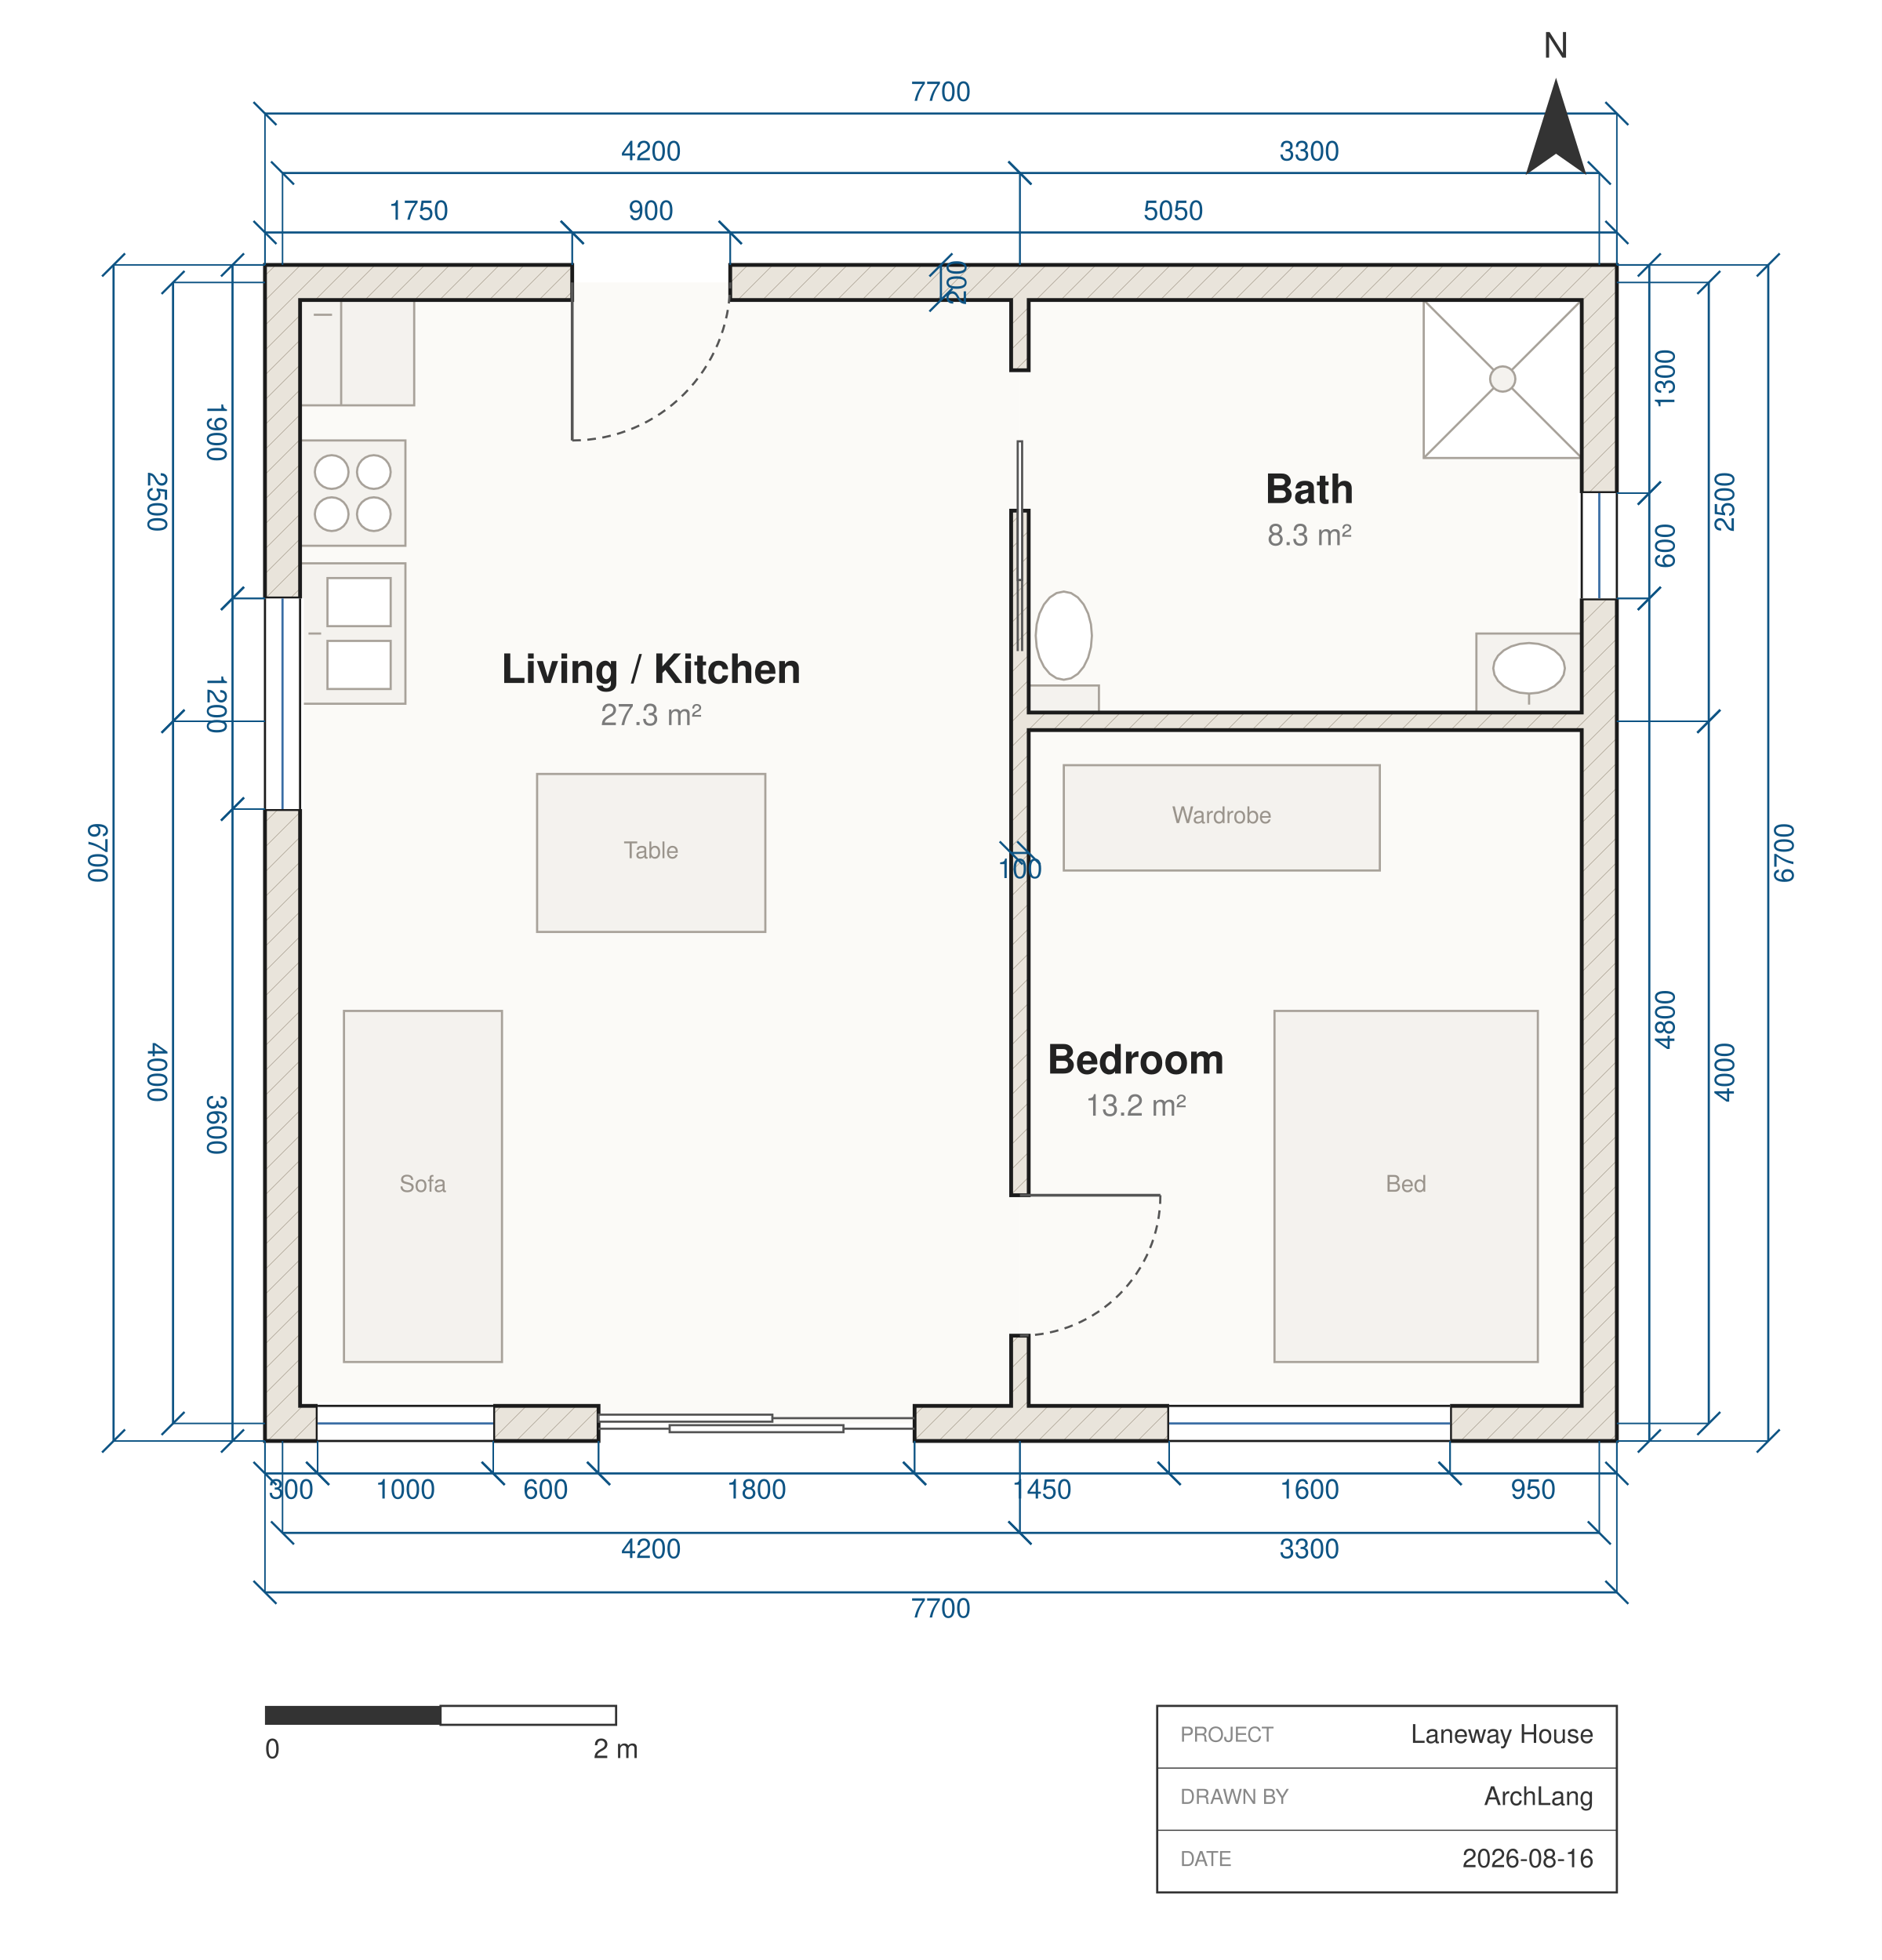
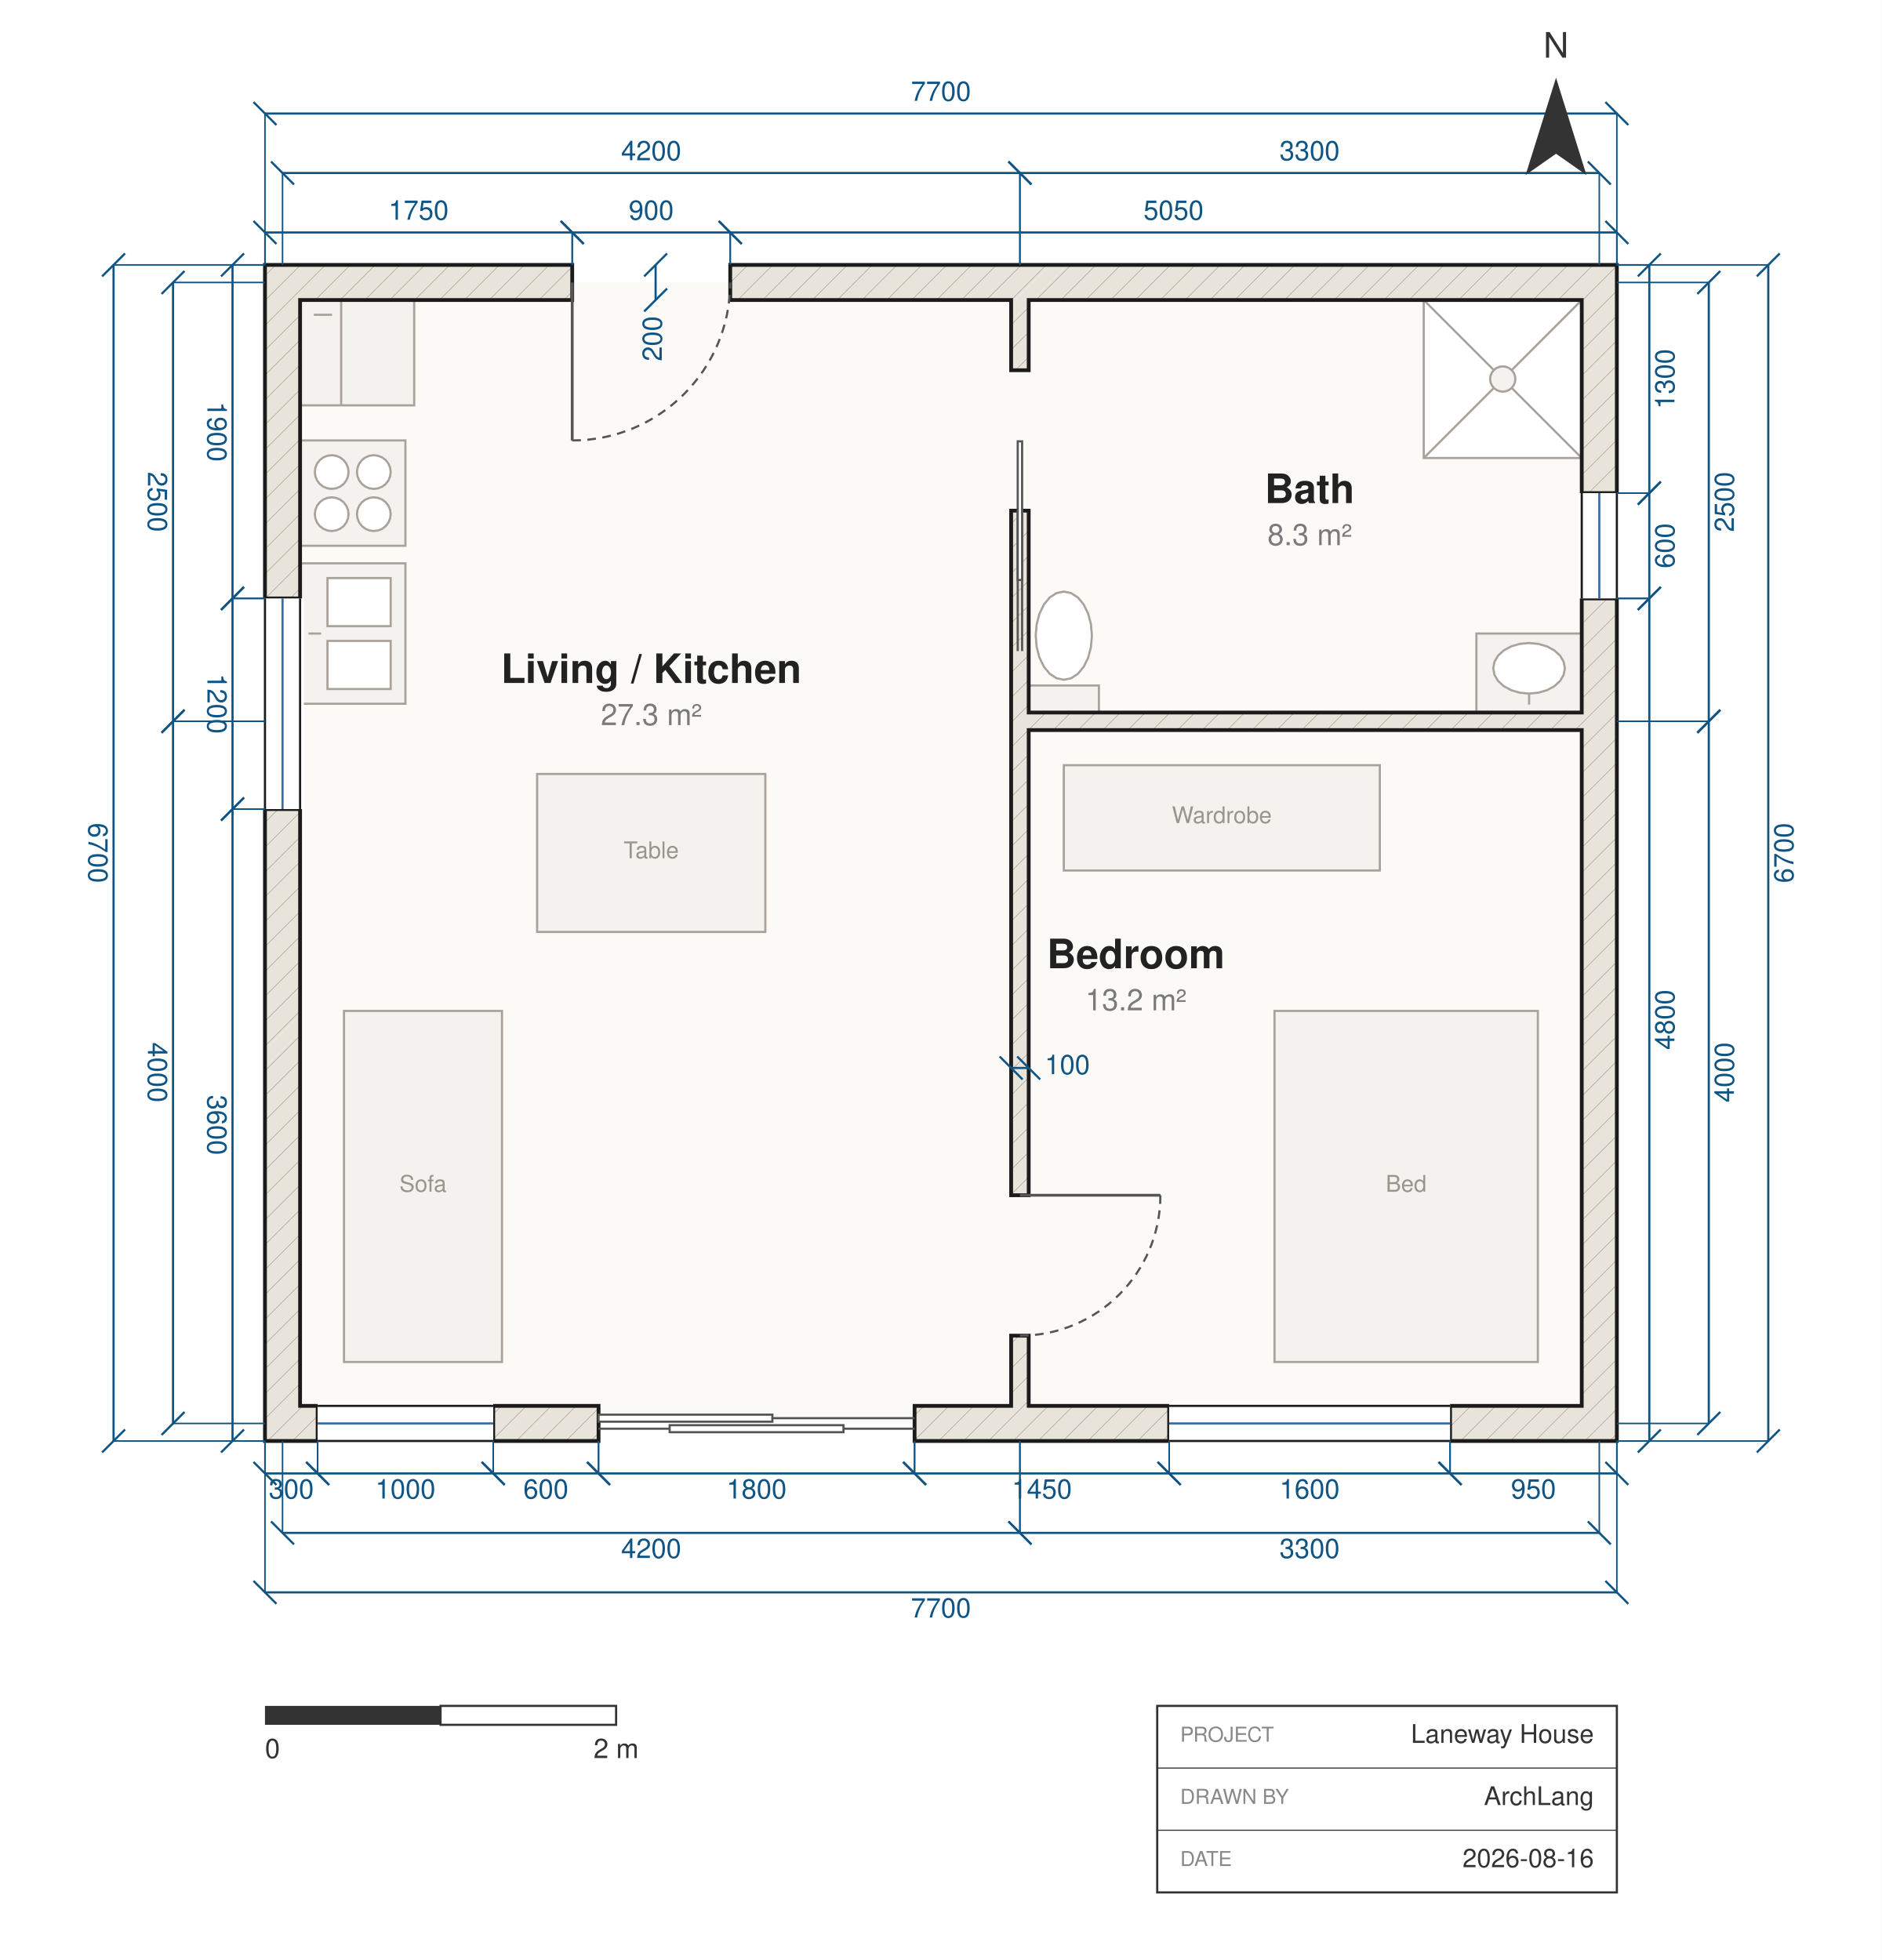
<svg xmlns="http://www.w3.org/2000/svg" viewBox="-1609.2 -1609.2 10718.4 11166" font-family="Helvetica, Arial, sans-serif">
  <defs>
    <pattern id="poche" patternUnits="userSpaceOnUse" width="100.1" height="100.1" patternTransform="rotate(45)">
      <rect width="100.1" height="100.1" fill="#e9e4db" />
      <line x1="0" y1="0" x2="0" y2="100.1" stroke="#b9b1a4" stroke-width="8.62" />
    </pattern>
  </defs>
  <rect x="-1609.2" y="-1609.2" width="10718.4" height="11166" fill="#ffffff" />
  <g id="A-FLOR">
    <polygon points="0,0 4200,0 4200,6500 0,6500" fill="#fbfaf7" />
    <polygon points="4200,0 7500,0 7500,2500 4200,2500" fill="#fbfaf7" />
    <polygon points="4200,2500 7500,2500 7500,6500 4200,6500" fill="#fbfaf7" />
  </g>
  <g id="A-FURN">
    <polygon points="100,700 100,100 750,100 750,700" fill="#f4f2ee" stroke="#a8a29a" stroke-width="12.32" />
    <line x1="334" y1="700" x2="334" y2="100" stroke="#a8a29a" stroke-width="12.32" />
    <line x1="178" y1="184" x2="282" y2="184" stroke="#a8a29a" stroke-width="12.32" />
    <polygon points="100,1500 100,900 700,900 700,1500" fill="#f4f2ee" stroke="#a8a29a" stroke-width="12.32" />
    <polygon points="280,1224 304.85,1227.27 328,1236.86 347.88,1252.12 363.14,1272 372.73,1295.15 376,1320 372.73,1344.85 363.14,1368 347.88,1387.88 328,1403.14 304.85,1412.73 280,1416 255.15,1412.73 232,1403.14 212.12,1387.88 196.86,1368 187.27,1344.85 184,1320 187.27,1295.15 196.86,1272 212.12,1252.12 232,1236.86 255.15,1227.27" fill="#ffffff" stroke="#a8a29a" stroke-width="12.32" />
    <polygon points="520,1224 544.85,1227.27 568,1236.86 587.88,1252.12 603.14,1272 612.73,1295.15 616,1320 612.73,1344.85 603.14,1368 587.88,1387.88 568,1403.14 544.85,1412.73 520,1416 495.15,1412.73 472,1403.14 452.12,1387.88 436.86,1368 427.27,1344.85 424,1320 427.27,1295.15 436.86,1272 452.12,1252.12 472,1236.86 495.15,1227.27" fill="#ffffff" stroke="#a8a29a" stroke-width="12.32" />
    <polygon points="280,984 304.85,987.27 328,996.86 347.88,1012.12 363.14,1032 372.73,1055.15 376,1080 372.73,1104.85 363.14,1128 347.88,1147.88 328,1163.14 304.85,1172.73 280,1176 255.15,1172.73 232,1163.14 212.12,1147.88 196.86,1128 187.27,1104.85 184,1080 187.27,1055.15 196.86,1032 212.12,1012.12 232,996.86 255.15,987.27" fill="#ffffff" stroke="#a8a29a" stroke-width="12.32" />
    <polygon points="520,984 544.85,987.27 568,996.86 587.88,1012.12 603.14,1032 612.73,1055.15 616,1080 612.73,1104.85 603.14,1128 587.88,1147.88 568,1163.14 544.85,1172.73 520,1176 495.15,1172.73 472,1163.14 452.12,1147.88 436.86,1128 427.27,1104.85 424,1080 427.27,1055.15 436.86,1032 452.12,1012.12 472,996.86 495.15,987.27" fill="#ffffff" stroke="#a8a29a" stroke-width="12.32" />
    <polygon points="100,2400 100,1600 700,1600 700,2400" fill="#f4f2ee" stroke="#a8a29a" stroke-width="12.32" />
    <polygon points="256,2316 256,2042 616,2042 616,2316" fill="#ffffff" stroke="#a8a29a" stroke-width="12.32" />
    <polygon points="256,1958 256,1684 616,1684 616,1958" fill="#ffffff" stroke="#a8a29a" stroke-width="12.32" />
    <line x1="148" y1="2000" x2="220" y2="2000" stroke="#a8a29a" stroke-width="12.32" />
    <polygon points="1450,2800 2750,2800 2750,3700 1450,3700" fill="#f4f2ee" stroke="#a8a29a" stroke-width="12.32" />
    <text x="2100" y="3250" font-size="130.9" fill="#9a948c" text-anchor="middle" dominant-baseline="central">Table</text>
    <polygon points="350,4150 1250,4150 1250,6150 350,6150" fill="#f4f2ee" stroke="#a8a29a" stroke-width="12.32" />
    <text x="800" y="5150" font-size="130.9" fill="#9a948c" text-anchor="middle" dominant-baseline="central">Sofa</text>
    <polygon points="5650,4150 7150,4150 7150,6150 5650,6150" fill="#f4f2ee" stroke="#a8a29a" stroke-width="12.32" />
    <text x="6400" y="5150" font-size="130.9" fill="#9a948c" text-anchor="middle" dominant-baseline="central">Bed</text>
    <polygon points="4450,2750 6250,2750 6250,3350 4450,3350" fill="#f4f2ee" stroke="#a8a29a" stroke-width="12.32" />
    <text x="5350" y="3050" font-size="130.9" fill="#9a948c" text-anchor="middle" dominant-baseline="central">Wardrobe</text>
    <polygon points="6500,100 7400,100 7400,1000 6500,1000" fill="#ffffff" stroke="#a8a29a" stroke-width="12.32" />
    <line x1="6500" y1="100" x2="7400" y2="1000" stroke="#a8a29a" stroke-width="12.32" />
    <line x1="7400" y1="100" x2="6500" y2="1000" stroke="#a8a29a" stroke-width="12.32" />
    <polygon points="7022,550 7019.55,568.63 7012.35,586 7000.91,600.91 6986,612.35 6968.63,619.55 6950,622 6931.37,619.55 6914,612.35 6899.09,600.91 6887.65,586 6880.45,568.63 6878,550 6880.45,531.37 6887.65,514 6899.09,499.09 6914,487.65 6931.37,480.45 6950,478 6968.63,480.45 6986,487.65 7000.91,499.09 7012.35,514 7019.55,531.37" fill="#f4f2ee" stroke="#a8a29a" stroke-width="12.32" />
    <polygon points="4650,2450 4250,2450 4250,2296 4650,2296" fill="#f4f2ee" stroke="#a8a29a" stroke-width="12.32" />
    <polygon points="4290,2012.08 4295.45,1947.08 4311.44,1886.5 4336.86,1834.48 4370,1794.57 4408.59,1769.48 4450,1760.92 4491.41,1769.48 4530,1794.57 4563.14,1834.48 4588.56,1886.5 4604.55,1947.08 4610,2012.08 4604.55,2077.08 4588.56,2137.66 4563.14,2189.68 4530,2229.59 4491.41,2254.68 4450,2263.24 4408.59,2254.68 4370,2229.59 4336.86,2189.68 4311.44,2137.66 4295.45,2077.08" fill="#ffffff" stroke="#a8a29a" stroke-width="12.32" />
    <polygon points="7400,2450 6800,2450 6800,2000 7400,2000" fill="#f4f2ee" stroke="#a8a29a" stroke-width="12.32" />
    <polygon points="6896,2198 6902.95,2160.73 6923.33,2126 6955.75,2096.18 6998,2073.29 7047.2,2058.91 7100,2054 7152.8,2058.91 7202,2073.29 7244.25,2096.18 7276.67,2126 7297.05,2160.73 7304,2198 7297.05,2235.27 7276.67,2270 7244.25,2299.82 7202,2322.71 7152.8,2337.09 7100,2342 7047.2,2337.09 6998,2322.71 6955.75,2299.82 6923.33,2270 6902.95,2235.27" fill="#ffffff" stroke="#a8a29a" stroke-width="12.32" />
    <line x1="7100" y1="2405" x2="7100" y2="2342" stroke="#a8a29a" stroke-width="12.32" />
  </g>
  <g id="A-WALL">
    <path d="M -100,-100 L -100,1800 L 100,1800 L 100,100 L 1650,100 L 1650,-100 Z M 100,3000 L -100,3000 L -100,6600 L 200,6600 L 200,6400 L 100,6400 Z M 1200,6400 L 1200,6600 L 1800,6600 L 1800,6400 Z M 2550,-100 L 2550,100 L 4150,100 L 4150,500 L 4250,500 L 4250,100 L 7400,100 L 7400,1200 L 7600,1200 L 7600,-100 Z M 4150,6400 L 3600,6400 L 3600,6600 L 5050,6600 L 5050,6400 L 4250,6400 L 4250,6000 L 4150,6000 Z M 4250,1300 L 4150,1300 L 4150,5200 L 4250,5200 L 4250,2550 L 7400,2550 L 7400,6400 L 6650,6400 L 6650,6600 L 7600,6600 L 7600,1800 L 7400,1800 L 7400,2450 L 4250,2450 Z" fill="url(#poche)" fill-rule="nonzero" />
    <path d="M -100,-100 L -100,1800 L 100,1800 L 100,100 L 1650,100 L 1650,-100 Z M 100,3000 L -100,3000 L -100,6600 L 200,6600 L 200,6400 L 100,6400 Z M 1200,6400 L 1200,6600 L 1800,6600 L 1800,6400 Z M 2550,-100 L 2550,100 L 4150,100 L 4150,500 L 4250,500 L 4250,100 L 7400,100 L 7400,1200 L 7600,1200 L 7600,-100 Z M 4150,6400 L 3600,6400 L 3600,6600 L 5050,6600 L 5050,6400 L 4250,6400 L 4250,6000 L 4150,6000 Z M 4250,1300 L 4150,1300 L 4150,5200 L 4250,5200 L 4250,2550 L 7400,2550 L 7400,6400 L 6650,6400 L 6650,6600 L 7600,6600 L 7600,1800 L 7400,1800 L 7400,2450 L 4250,2450 Z" fill="none" stroke="#1b1b1b" stroke-width="21.56" stroke-linejoin="miter" stroke-miterlimit="4" />
  </g>
  <g id="A-DOOR">
    <polygon points="1650,100 2550,100 2550,-100 1650,-100" fill="none" />
    <line x1="1650" y1="0" x2="1650" y2="900" stroke="#555555" stroke-width="16.02" />
    <path d="M 1650,900 A 900 900 0 0 0 2550,0" fill="none" stroke="#555555" stroke-width="12.32" stroke-dasharray="49.28 36.96" />
    <polygon points="1800,6600 3600,6600 3600,6400 1800,6400" fill="none" />
    <line x1="1800" y1="6530" x2="3600" y2="6530" stroke="#555555" stroke-width="12.32" />
    <line x1="1800" y1="6470" x2="3600" y2="6470" stroke="#555555" stroke-width="12.32" />
    <polygon points="1800,6450 2790,6450 2790,6490 1800,6490" fill="#ffffff" stroke="#555555" stroke-width="12.32" />
    <polygon points="2205,6510 3195,6510 3195,6550 2205,6550" fill="#ffffff" stroke="#555555" stroke-width="12.32" />
    <polygon points="4150,5200 4150,6000 4250,6000 4250,5200" fill="none" />
    <line x1="4200" y1="5200" x2="5000" y2="5200" stroke="#555555" stroke-width="16.02" />
    <path d="M 5000,5200 A 800 800 0 0 1 4200,6000" fill="none" stroke="#555555" stroke-width="12.32" stroke-dasharray="49.28 36.96" />
    <polygon points="4150,500 4150,1300 4250,1300 4250,500" fill="none" />
    <line x1="4187.5" y1="1300" x2="4187.5" y2="2100" stroke="#555555" stroke-width="12.32" />
    <line x1="4212.5" y1="1300" x2="4212.5" y2="2100" stroke="#555555" stroke-width="12.32" />
    <polygon points="4212.5,905 4212.5,1695 4187.5,1695 4187.5,905" fill="#ffffff" stroke="#555555" stroke-width="12.32" />
  </g>
  <g id="A-GLAZ">
    <polygon points="-121.56,1800 -121.56,3000 121.56,3000 121.56,1800" fill="#ffffff" />
    <line x1="-100" y1="1800" x2="-100" y2="3000" stroke="#1b1b1b" stroke-width="12.32" />
    <line x1="100" y1="1800" x2="100" y2="3000" stroke="#1b1b1b" stroke-width="12.32" />
    <line x1="0" y1="1800" x2="0" y2="3000" stroke="#3a6ea5" stroke-width="12.32" />
    <polygon points="200,6621.56 1200,6621.56 1200,6378.44 200,6378.44" fill="#ffffff" />
    <line x1="200" y1="6600" x2="1200" y2="6600" stroke="#1b1b1b" stroke-width="12.32" />
    <line x1="200" y1="6400" x2="1200" y2="6400" stroke="#1b1b1b" stroke-width="12.32" />
    <line x1="200" y1="6500" x2="1200" y2="6500" stroke="#3a6ea5" stroke-width="12.32" />
    <polygon points="5050,6621.56 6650,6621.56 6650,6378.44 5050,6378.44" fill="#ffffff" />
    <line x1="5050" y1="6600" x2="6650" y2="6600" stroke="#1b1b1b" stroke-width="12.32" />
    <line x1="5050" y1="6400" x2="6650" y2="6400" stroke="#1b1b1b" stroke-width="12.32" />
    <line x1="5050" y1="6500" x2="6650" y2="6500" stroke="#3a6ea5" stroke-width="12.32" />
    <polygon points="7378.44,1200 7378.44,1800 7621.56,1800 7621.56,1200" fill="#ffffff" />
    <line x1="7400" y1="1200" x2="7400" y2="1800" stroke="#1b1b1b" stroke-width="12.32" />
    <line x1="7600" y1="1200" x2="7600" y2="1800" stroke="#1b1b1b" stroke-width="12.32" />
    <line x1="7500" y1="1200" x2="7500" y2="1800" stroke="#3a6ea5" stroke-width="12.32" />
  </g>
  <g id="A-ANNO-TEXT">
    <text x="2100" y="2228.8" font-size="231" fill="#222222" text-anchor="middle" dominant-baseline="central" font-weight="600">Living / Kitchen</text>
    <text x="2100" y="2482.9" font-size="169.4" fill="#7a7a7a" text-anchor="middle" dominant-baseline="central">27.3 m²</text>
    <text x="5850" y="1203.8" font-size="231" fill="#222222" text-anchor="middle" dominant-baseline="central" font-weight="600">Bath</text>
    <text x="5850" y="1457.9" font-size="169.4" fill="#7a7a7a" text-anchor="middle" dominant-baseline="central">8.3 m²</text>
-     <text x="4860" y="4453.8" font-size="231" fill="#222222" text-anchor="middle" dominant-baseline="central" font-weight="600">Bedroom</text>
-     <text x="4860" y="4707.9" font-size="169.4" fill="#7a7a7a" text-anchor="middle" dominant-baseline="central">13.2 m²</text>
+     <text x="4860" y="3853.8" font-size="231" fill="#222222" text-anchor="middle" dominant-baseline="central" font-weight="600">Bedroom</text>
+     <text x="4860" y="4107.9" font-size="169.4" fill="#7a7a7a" text-anchor="middle" dominant-baseline="central">13.2 m²</text>
  </g>
  <g id="A-ANNO-DIMS">
    <line x1="-100" y1="6600" x2="-100" y2="6784.8" stroke="#0E5484" stroke-width="8.62" />
    <line x1="200" y1="6600" x2="200" y2="6784.8" stroke="#0E5484" stroke-width="8.62" />
    <line x1="-100" y1="6784.8" x2="200" y2="6784.8" stroke="#0E5484" stroke-width="12.32" />
    <line x1="-34.66" y1="6850.14" x2="-165.34" y2="6719.46" stroke="#0E5484" stroke-width="12.32" />
    <line x1="265.34" y1="6850.14" x2="134.66" y2="6719.46" stroke="#0E5484" stroke-width="12.32" />
    <text x="50" y="6892.6" font-size="154" fill="#0E5484" text-anchor="middle" dominant-baseline="central" transform="rotate(0 50 6892.6)">300</text>
    <line x1="200" y1="6600" x2="200" y2="6784.8" stroke="#0E5484" stroke-width="8.62" />
    <line x1="1200" y1="6600" x2="1200" y2="6784.8" stroke="#0E5484" stroke-width="8.62" />
    <line x1="200" y1="6784.8" x2="1200" y2="6784.8" stroke="#0E5484" stroke-width="12.32" />
    <line x1="265.34" y1="6850.14" x2="134.66" y2="6719.46" stroke="#0E5484" stroke-width="12.32" />
    <line x1="1265.34" y1="6850.14" x2="1134.66" y2="6719.46" stroke="#0E5484" stroke-width="12.32" />
    <text x="700" y="6892.6" font-size="154" fill="#0E5484" text-anchor="middle" dominant-baseline="central" transform="rotate(0 700 6892.6)">1000</text>
    <line x1="1200" y1="6600" x2="1200" y2="6784.8" stroke="#0E5484" stroke-width="8.62" />
    <line x1="1800" y1="6600" x2="1800" y2="6784.8" stroke="#0E5484" stroke-width="8.62" />
    <line x1="1200" y1="6784.8" x2="1800" y2="6784.8" stroke="#0E5484" stroke-width="12.32" />
    <line x1="1265.34" y1="6850.14" x2="1134.66" y2="6719.46" stroke="#0E5484" stroke-width="12.32" />
    <line x1="1865.34" y1="6850.14" x2="1734.66" y2="6719.46" stroke="#0E5484" stroke-width="12.32" />
    <text x="1500" y="6892.6" font-size="154" fill="#0E5484" text-anchor="middle" dominant-baseline="central" transform="rotate(0 1500 6892.6)">600</text>
    <line x1="1800" y1="6600" x2="1800" y2="6784.8" stroke="#0E5484" stroke-width="8.62" />
    <line x1="3600" y1="6600" x2="3600" y2="6784.8" stroke="#0E5484" stroke-width="8.62" />
    <line x1="1800" y1="6784.8" x2="3600" y2="6784.8" stroke="#0E5484" stroke-width="12.32" />
    <line x1="1865.34" y1="6850.14" x2="1734.66" y2="6719.46" stroke="#0E5484" stroke-width="12.32" />
    <line x1="3665.34" y1="6850.14" x2="3534.66" y2="6719.46" stroke="#0E5484" stroke-width="12.32" />
    <text x="2700" y="6892.6" font-size="154" fill="#0E5484" text-anchor="middle" dominant-baseline="central" transform="rotate(0 2700 6892.6)">1800</text>
    <line x1="3600" y1="6600" x2="3600" y2="6784.8" stroke="#0E5484" stroke-width="8.62" />
    <line x1="5050" y1="6600" x2="5050" y2="6784.8" stroke="#0E5484" stroke-width="8.62" />
    <line x1="3600" y1="6784.8" x2="5050" y2="6784.8" stroke="#0E5484" stroke-width="12.32" />
    <line x1="3665.34" y1="6850.14" x2="3534.66" y2="6719.46" stroke="#0E5484" stroke-width="12.32" />
    <line x1="5115.34" y1="6850.14" x2="4984.66" y2="6719.46" stroke="#0E5484" stroke-width="12.32" />
    <text x="4325" y="6892.6" font-size="154" fill="#0E5484" text-anchor="middle" dominant-baseline="central" transform="rotate(0 4325 6892.6)">1450</text>
    <line x1="5050" y1="6600" x2="5050" y2="6784.8" stroke="#0E5484" stroke-width="8.62" />
    <line x1="6650" y1="6600" x2="6650" y2="6784.8" stroke="#0E5484" stroke-width="8.62" />
    <line x1="5050" y1="6784.8" x2="6650" y2="6784.8" stroke="#0E5484" stroke-width="12.32" />
    <line x1="5115.34" y1="6850.14" x2="4984.66" y2="6719.46" stroke="#0E5484" stroke-width="12.32" />
    <line x1="6715.34" y1="6850.14" x2="6584.66" y2="6719.46" stroke="#0E5484" stroke-width="12.32" />
    <text x="5850" y="6892.6" font-size="154" fill="#0E5484" text-anchor="middle" dominant-baseline="central" transform="rotate(0 5850 6892.6)">1600</text>
    <line x1="6650" y1="6600" x2="6650" y2="6784.8" stroke="#0E5484" stroke-width="8.62" />
    <line x1="7600" y1="6600" x2="7600" y2="6784.8" stroke="#0E5484" stroke-width="8.62" />
    <line x1="6650" y1="6784.8" x2="7600" y2="6784.8" stroke="#0E5484" stroke-width="12.32" />
    <line x1="6715.34" y1="6850.14" x2="6584.66" y2="6719.46" stroke="#0E5484" stroke-width="12.32" />
    <line x1="7665.34" y1="6850.14" x2="7534.66" y2="6719.46" stroke="#0E5484" stroke-width="12.32" />
    <text x="7125" y="6892.6" font-size="154" fill="#0E5484" text-anchor="middle" dominant-baseline="central" transform="rotate(0 7125 6892.6)">950</text>
    <line x1="0" y1="6600" x2="0" y2="7123.6" stroke="#0E5484" stroke-width="8.62" />
    <line x1="4200" y1="6600" x2="4200" y2="7123.6" stroke="#0E5484" stroke-width="8.62" />
    <line x1="0" y1="7123.6" x2="4200" y2="7123.6" stroke="#0E5484" stroke-width="12.32" />
    <line x1="65.34" y1="7188.94" x2="-65.34" y2="7058.26" stroke="#0E5484" stroke-width="12.32" />
    <line x1="4265.34" y1="7188.94" x2="4134.66" y2="7058.26" stroke="#0E5484" stroke-width="12.32" />
    <text x="2100" y="7231.4" font-size="154" fill="#0E5484" text-anchor="middle" dominant-baseline="central" transform="rotate(0 2100 7231.4)">4200</text>
    <line x1="4200" y1="6600" x2="4200" y2="7123.6" stroke="#0E5484" stroke-width="8.62" />
    <line x1="7500" y1="6600" x2="7500" y2="7123.6" stroke="#0E5484" stroke-width="8.62" />
    <line x1="4200" y1="7123.6" x2="7500" y2="7123.6" stroke="#0E5484" stroke-width="12.32" />
    <line x1="4265.34" y1="7188.94" x2="4134.66" y2="7058.26" stroke="#0E5484" stroke-width="12.32" />
    <line x1="7565.34" y1="7188.94" x2="7434.66" y2="7058.26" stroke="#0E5484" stroke-width="12.32" />
    <text x="5850" y="7231.4" font-size="154" fill="#0E5484" text-anchor="middle" dominant-baseline="central" transform="rotate(0 5850 7231.4)">3300</text>
    <line x1="-100" y1="6600" x2="-100" y2="7462.4" stroke="#0E5484" stroke-width="8.62" />
    <line x1="7600" y1="6600" x2="7600" y2="7462.4" stroke="#0E5484" stroke-width="8.62" />
    <line x1="-100" y1="7462.4" x2="7600" y2="7462.4" stroke="#0E5484" stroke-width="12.32" />
    <line x1="-34.66" y1="7527.74" x2="-165.34" y2="7397.06" stroke="#0E5484" stroke-width="12.32" />
    <line x1="7665.34" y1="7527.74" x2="7534.66" y2="7397.06" stroke="#0E5484" stroke-width="12.32" />
    <text x="3750" y="7570.2" font-size="154" fill="#0E5484" text-anchor="middle" dominant-baseline="central" transform="rotate(0 3750 7570.2)">7700</text>
    <line x1="-100" y1="-100" x2="-284.8" y2="-100" stroke="#0E5484" stroke-width="8.62" />
    <line x1="-100" y1="1800" x2="-284.8" y2="1800" stroke="#0E5484" stroke-width="8.62" />
    <line x1="-284.8" y1="-100" x2="-284.8" y2="1800" stroke="#0E5484" stroke-width="12.32" />
    <line x1="-350.14" y1="-34.66" x2="-219.46" y2="-165.34" stroke="#0E5484" stroke-width="12.32" />
    <line x1="-350.14" y1="1865.34" x2="-219.46" y2="1734.66" stroke="#0E5484" stroke-width="12.32" />
    <text x="-392.6" y="850" font-size="154" fill="#0E5484" text-anchor="middle" dominant-baseline="central" transform="rotate(90 -392.6 850)">1900</text>
    <line x1="-100" y1="1800" x2="-284.8" y2="1800" stroke="#0E5484" stroke-width="8.62" />
    <line x1="-100" y1="3000" x2="-284.8" y2="3000" stroke="#0E5484" stroke-width="8.62" />
    <line x1="-284.8" y1="1800" x2="-284.8" y2="3000" stroke="#0E5484" stroke-width="12.32" />
    <line x1="-350.14" y1="1865.34" x2="-219.46" y2="1734.66" stroke="#0E5484" stroke-width="12.32" />
    <line x1="-350.14" y1="3065.34" x2="-219.46" y2="2934.66" stroke="#0E5484" stroke-width="12.32" />
    <text x="-392.6" y="2400" font-size="154" fill="#0E5484" text-anchor="middle" dominant-baseline="central" transform="rotate(90 -392.6 2400)">1200</text>
    <line x1="-100" y1="3000" x2="-284.8" y2="3000" stroke="#0E5484" stroke-width="8.62" />
    <line x1="-100" y1="6600" x2="-284.8" y2="6600" stroke="#0E5484" stroke-width="8.62" />
    <line x1="-284.8" y1="3000" x2="-284.8" y2="6600" stroke="#0E5484" stroke-width="12.32" />
    <line x1="-350.14" y1="3065.34" x2="-219.46" y2="2934.66" stroke="#0E5484" stroke-width="12.32" />
    <line x1="-350.14" y1="6665.34" x2="-219.46" y2="6534.66" stroke="#0E5484" stroke-width="12.32" />
    <text x="-392.6" y="4800" font-size="154" fill="#0E5484" text-anchor="middle" dominant-baseline="central" transform="rotate(90 -392.6 4800)">3600</text>
    <line x1="-100" y1="0" x2="-623.6" y2="0" stroke="#0E5484" stroke-width="8.62" />
    <line x1="-100" y1="2500" x2="-623.6" y2="2500" stroke="#0E5484" stroke-width="8.62" />
    <line x1="-623.6" y1="0" x2="-623.6" y2="2500" stroke="#0E5484" stroke-width="12.32" />
    <line x1="-688.94" y1="65.34" x2="-558.26" y2="-65.34" stroke="#0E5484" stroke-width="12.32" />
    <line x1="-688.94" y1="2565.34" x2="-558.26" y2="2434.66" stroke="#0E5484" stroke-width="12.32" />
    <text x="-731.4" y="1250" font-size="154" fill="#0E5484" text-anchor="middle" dominant-baseline="central" transform="rotate(90 -731.4 1250)">2500</text>
    <line x1="-100" y1="2500" x2="-623.6" y2="2500" stroke="#0E5484" stroke-width="8.62" />
    <line x1="-100" y1="6500" x2="-623.6" y2="6500" stroke="#0E5484" stroke-width="8.62" />
    <line x1="-623.6" y1="2500" x2="-623.6" y2="6500" stroke="#0E5484" stroke-width="12.32" />
    <line x1="-688.94" y1="2565.34" x2="-558.26" y2="2434.66" stroke="#0E5484" stroke-width="12.32" />
    <line x1="-688.94" y1="6565.34" x2="-558.26" y2="6434.66" stroke="#0E5484" stroke-width="12.32" />
    <text x="-731.4" y="4500" font-size="154" fill="#0E5484" text-anchor="middle" dominant-baseline="central" transform="rotate(90 -731.4 4500)">4000</text>
    <line x1="-100" y1="-100" x2="-962.4" y2="-100" stroke="#0E5484" stroke-width="8.62" />
    <line x1="-100" y1="6600" x2="-962.4" y2="6600" stroke="#0E5484" stroke-width="8.62" />
    <line x1="-962.4" y1="-100" x2="-962.4" y2="6600" stroke="#0E5484" stroke-width="12.32" />
    <line x1="-1027.74" y1="-34.66" x2="-897.06" y2="-165.34" stroke="#0E5484" stroke-width="12.32" />
    <line x1="-1027.74" y1="6665.34" x2="-897.06" y2="6534.66" stroke="#0E5484" stroke-width="12.32" />
    <text x="-1070.2" y="3250" font-size="154" fill="#0E5484" text-anchor="middle" dominant-baseline="central" transform="rotate(90 -1070.2 3250)">6700</text>
    <line x1="1650" y1="-100" x2="1650" y2="-284.8" stroke="#0E5484" stroke-width="8.62" />
    <line x1="-100" y1="-100" x2="-100" y2="-284.8" stroke="#0E5484" stroke-width="8.62" />
    <line x1="1650" y1="-284.8" x2="-100" y2="-284.8" stroke="#0E5484" stroke-width="12.32" />
    <line x1="1584.66" y1="-350.14" x2="1715.34" y2="-219.46" stroke="#0E5484" stroke-width="12.32" />
    <line x1="-165.34" y1="-350.14" x2="-34.66" y2="-219.46" stroke="#0E5484" stroke-width="12.32" />
    <text x="775" y="-392.6" font-size="154" fill="#0E5484" text-anchor="middle" dominant-baseline="central" transform="rotate(0 775 -392.6)">1750</text>
    <line x1="2550" y1="-100" x2="2550" y2="-284.8" stroke="#0E5484" stroke-width="8.62" />
    <line x1="1650" y1="-100" x2="1650" y2="-284.8" stroke="#0E5484" stroke-width="8.62" />
    <line x1="2550" y1="-284.8" x2="1650" y2="-284.8" stroke="#0E5484" stroke-width="12.32" />
    <line x1="2484.66" y1="-350.14" x2="2615.34" y2="-219.46" stroke="#0E5484" stroke-width="12.32" />
    <line x1="1584.66" y1="-350.14" x2="1715.34" y2="-219.46" stroke="#0E5484" stroke-width="12.32" />
    <text x="2100" y="-392.6" font-size="154" fill="#0E5484" text-anchor="middle" dominant-baseline="central" transform="rotate(0 2100 -392.6)">900</text>
    <line x1="7600" y1="-100" x2="7600" y2="-284.8" stroke="#0E5484" stroke-width="8.62" />
    <line x1="2550" y1="-100" x2="2550" y2="-284.8" stroke="#0E5484" stroke-width="8.62" />
    <line x1="7600" y1="-284.8" x2="2550" y2="-284.8" stroke="#0E5484" stroke-width="12.32" />
    <line x1="7534.66" y1="-350.14" x2="7665.34" y2="-219.46" stroke="#0E5484" stroke-width="12.32" />
    <line x1="2484.66" y1="-350.14" x2="2615.34" y2="-219.46" stroke="#0E5484" stroke-width="12.32" />
    <text x="5075" y="-392.6" font-size="154" fill="#0E5484" text-anchor="middle" dominant-baseline="central" transform="rotate(0 5075 -392.6)">5050</text>
    <line x1="4200" y1="-100" x2="4200" y2="-623.6" stroke="#0E5484" stroke-width="8.62" />
    <line x1="0" y1="-100" x2="0" y2="-623.6" stroke="#0E5484" stroke-width="8.62" />
    <line x1="4200" y1="-623.6" x2="0" y2="-623.6" stroke="#0E5484" stroke-width="12.32" />
    <line x1="4134.66" y1="-688.94" x2="4265.34" y2="-558.26" stroke="#0E5484" stroke-width="12.32" />
    <line x1="-65.34" y1="-688.94" x2="65.34" y2="-558.26" stroke="#0E5484" stroke-width="12.32" />
    <text x="2100" y="-731.4" font-size="154" fill="#0E5484" text-anchor="middle" dominant-baseline="central" transform="rotate(0 2100 -731.4)">4200</text>
    <line x1="7500" y1="-100" x2="7500" y2="-623.6" stroke="#0E5484" stroke-width="8.62" />
    <line x1="4200" y1="-100" x2="4200" y2="-623.6" stroke="#0E5484" stroke-width="8.62" />
    <line x1="7500" y1="-623.6" x2="4200" y2="-623.6" stroke="#0E5484" stroke-width="12.32" />
    <line x1="7434.66" y1="-688.94" x2="7565.34" y2="-558.26" stroke="#0E5484" stroke-width="12.32" />
    <line x1="4134.66" y1="-688.94" x2="4265.34" y2="-558.26" stroke="#0E5484" stroke-width="12.32" />
    <text x="5850" y="-731.4" font-size="154" fill="#0E5484" text-anchor="middle" dominant-baseline="central" transform="rotate(0 5850 -731.4)">3300</text>
    <line x1="7600" y1="-100" x2="7600" y2="-962.4" stroke="#0E5484" stroke-width="8.62" />
    <line x1="-100" y1="-100" x2="-100" y2="-962.4" stroke="#0E5484" stroke-width="8.62" />
    <line x1="7600" y1="-962.4" x2="-100" y2="-962.4" stroke="#0E5484" stroke-width="12.32" />
    <line x1="7534.66" y1="-1027.74" x2="7665.34" y2="-897.06" stroke="#0E5484" stroke-width="12.32" />
    <line x1="-165.34" y1="-1027.74" x2="-34.66" y2="-897.06" stroke="#0E5484" stroke-width="12.32" />
    <text x="3750" y="-1070.2" font-size="154" fill="#0E5484" text-anchor="middle" dominant-baseline="central" transform="rotate(0 3750 -1070.2)">7700</text>
    <line x1="7600" y1="1200" x2="7784.8" y2="1200" stroke="#0E5484" stroke-width="8.62" />
    <line x1="7600" y1="-100" x2="7784.8" y2="-100" stroke="#0E5484" stroke-width="8.62" />
    <line x1="7784.8" y1="1200" x2="7784.8" y2="-100" stroke="#0E5484" stroke-width="12.32" />
    <line x1="7850.14" y1="1134.66" x2="7719.46" y2="1265.34" stroke="#0E5484" stroke-width="12.32" />
    <line x1="7850.14" y1="-165.34" x2="7719.46" y2="-34.66" stroke="#0E5484" stroke-width="12.32" />
    <text x="7892.6" y="550" font-size="154" fill="#0E5484" text-anchor="middle" dominant-baseline="central" transform="rotate(-90 7892.6 550)">1300</text>
    <line x1="7600" y1="1800" x2="7784.8" y2="1800" stroke="#0E5484" stroke-width="8.62" />
    <line x1="7600" y1="1200" x2="7784.8" y2="1200" stroke="#0E5484" stroke-width="8.62" />
    <line x1="7784.8" y1="1800" x2="7784.8" y2="1200" stroke="#0E5484" stroke-width="12.32" />
    <line x1="7850.14" y1="1734.66" x2="7719.46" y2="1865.34" stroke="#0E5484" stroke-width="12.32" />
    <line x1="7850.14" y1="1134.66" x2="7719.46" y2="1265.34" stroke="#0E5484" stroke-width="12.32" />
    <text x="7892.6" y="1500" font-size="154" fill="#0E5484" text-anchor="middle" dominant-baseline="central" transform="rotate(-90 7892.6 1500)">600</text>
    <line x1="7600" y1="6600" x2="7784.8" y2="6600" stroke="#0E5484" stroke-width="8.62" />
    <line x1="7600" y1="1800" x2="7784.8" y2="1800" stroke="#0E5484" stroke-width="8.62" />
    <line x1="7784.8" y1="6600" x2="7784.8" y2="1800" stroke="#0E5484" stroke-width="12.32" />
    <line x1="7850.14" y1="6534.66" x2="7719.46" y2="6665.34" stroke="#0E5484" stroke-width="12.32" />
    <line x1="7850.14" y1="1734.66" x2="7719.46" y2="1865.34" stroke="#0E5484" stroke-width="12.32" />
    <text x="7892.6" y="4200" font-size="154" fill="#0E5484" text-anchor="middle" dominant-baseline="central" transform="rotate(-90 7892.6 4200)">4800</text>
    <line x1="7600" y1="2500" x2="8123.6" y2="2500" stroke="#0E5484" stroke-width="8.62" />
    <line x1="7600" y1="0" x2="8123.6" y2="0" stroke="#0E5484" stroke-width="8.62" />
    <line x1="8123.6" y1="2500" x2="8123.6" y2="0" stroke="#0E5484" stroke-width="12.32" />
    <line x1="8188.94" y1="2434.66" x2="8058.26" y2="2565.34" stroke="#0E5484" stroke-width="12.32" />
    <line x1="8188.94" y1="-65.34" x2="8058.26" y2="65.34" stroke="#0E5484" stroke-width="12.32" />
    <text x="8231.4" y="1250" font-size="154" fill="#0E5484" text-anchor="middle" dominant-baseline="central" transform="rotate(-90 8231.4 1250)">2500</text>
    <line x1="7600" y1="6500" x2="8123.6" y2="6500" stroke="#0E5484" stroke-width="8.62" />
    <line x1="7600" y1="2500" x2="8123.6" y2="2500" stroke="#0E5484" stroke-width="8.62" />
    <line x1="8123.6" y1="6500" x2="8123.6" y2="2500" stroke="#0E5484" stroke-width="12.32" />
    <line x1="8188.94" y1="6434.66" x2="8058.26" y2="6565.34" stroke="#0E5484" stroke-width="12.32" />
    <line x1="8188.94" y1="2434.66" x2="8058.26" y2="2565.34" stroke="#0E5484" stroke-width="12.32" />
    <text x="8231.4" y="4500" font-size="154" fill="#0E5484" text-anchor="middle" dominant-baseline="central" transform="rotate(-90 8231.4 4500)">4000</text>
    <line x1="7600" y1="6600" x2="8462.4" y2="6600" stroke="#0E5484" stroke-width="8.62" />
    <line x1="7600" y1="-100" x2="8462.4" y2="-100" stroke="#0E5484" stroke-width="8.62" />
    <line x1="8462.4" y1="6600" x2="8462.4" y2="-100" stroke="#0E5484" stroke-width="12.32" />
    <line x1="8527.74" y1="6534.66" x2="8397.06" y2="6665.34" stroke="#0E5484" stroke-width="12.32" />
    <line x1="8527.74" y1="-165.34" x2="8397.06" y2="-34.66" stroke="#0E5484" stroke-width="12.32" />
    <text x="8570.2" y="3250" font-size="154" fill="#0E5484" text-anchor="middle" dominant-baseline="central" transform="rotate(-90 8570.2 3250)">6700</text>
-     <line x1="4150" y1="3250" x2="4250" y2="3250" stroke="#0E5484" stroke-width="12.32" />
-     <line x1="4215.34" y1="3315.34" x2="4084.66" y2="3184.66" stroke="#0E5484" stroke-width="12.32" />
-     <line x1="4315.34" y1="3315.34" x2="4184.66" y2="3184.66" stroke="#0E5484" stroke-width="12.32" />
-     <text x="4200" y="3357.8" font-size="154" fill="#0E5484" text-anchor="middle" dominant-baseline="central" transform="rotate(0 4200 3357.8)">100</text>
-     <line x1="3750" y1="100" x2="3750" y2="-100" stroke="#0E5484" stroke-width="12.32" />
-     <line x1="3815.34" y1="34.66" x2="3684.66" y2="165.34" stroke="#0E5484" stroke-width="12.32" />
-     <line x1="3815.34" y1="-165.34" x2="3684.66" y2="-34.66" stroke="#0E5484" stroke-width="12.32" />
-     <text x="3857.8" y="0" font-size="154" fill="#0E5484" text-anchor="middle" dominant-baseline="central" transform="rotate(-90 3857.8 0)">200</text>
+     <line x1="4150" y1="4475" x2="4250" y2="4475" stroke="#0E5484" stroke-width="12.32" />
+     <line x1="4215.34" y1="4540.34" x2="4084.66" y2="4409.66" stroke="#0E5484" stroke-width="12.32" />
+     <line x1="4315.34" y1="4540.34" x2="4184.66" y2="4409.66" stroke="#0E5484" stroke-width="12.32" />
+     <text x="4470.22" y="4475" font-size="154" fill="#0E5484" text-anchor="middle" dominant-baseline="central" transform="rotate(0 4470.22 4475)">100</text>
+     <line x1="2125" y1="100" x2="2125" y2="-100" stroke="#0E5484" stroke-width="12.32" />
+     <line x1="2190.34" y1="34.66" x2="2059.66" y2="165.34" stroke="#0E5484" stroke-width="12.32" />
+     <line x1="2190.34" y1="-165.34" x2="2059.66" y2="-34.66" stroke="#0E5484" stroke-width="12.32" />
+     <text x="2125" y="320.22" font-size="154" fill="#0E5484" text-anchor="middle" dominant-baseline="central" transform="rotate(-90 2125 320.22)">200</text>
  </g>
  <g>
    <polygon points="7253.5,-1166.45 7080.25,-612.05 7253.5,-733.32 7426.75,-612.05" fill="#333333" transform="rotate(0 7253.5 -819.95)" />
    <text x="7253.5" y="-1326.61" font-size="200.2" fill="#333333" text-anchor="middle" dominant-baseline="central">N</text>
  </g>
  <g>
    <rect x="-100" y="8109.2" width="1000" height="107.8" fill="#333333" />
    <rect x="900" y="8109.2" width="1000" height="107.8" fill="none" stroke="#333333" stroke-width="12.32" />
    <text x="-100" y="8371" font-size="154" fill="#333333" text-anchor="start" dominant-baseline="central">0</text>
    <text x="1900" y="8371" font-size="154" fill="#333333" text-anchor="middle" dominant-baseline="central">2 m</text>
  </g>
  <g>
    <rect x="4982" y="8109.2" width="2618" height="1062.6" fill="none" stroke="#333333" stroke-width="12.32" />
    <text x="5112.9" y="8286.3" font-size="117.04" fill="#888888" dominant-baseline="central">PROJECT</text>
    <text x="7469.1" y="8286.3" font-size="146.3" fill="#333333" text-anchor="end" dominant-baseline="central">Laneway House</text>
    <text x="5112.9" y="8640.5" font-size="117.04" fill="#888888" dominant-baseline="central">DRAWN BY</text>
    <text x="7469.1" y="8640.5" font-size="146.3" fill="#333333" text-anchor="end" dominant-baseline="central">ArchLang</text>
    <line x1="4982" y1="8463.4" x2="7600" y2="8463.4" stroke="#333333" stroke-width="6.16" />
    <text x="5112.9" y="8994.7" font-size="117.04" fill="#888888" dominant-baseline="central">DATE</text>
    <text x="7469.1" y="8994.7" font-size="146.3" fill="#333333" text-anchor="end" dominant-baseline="central">2026-08-16</text>
    <line x1="4982" y1="8817.6" x2="7600" y2="8817.6" stroke="#333333" stroke-width="6.16" />
  </g>
</svg>
